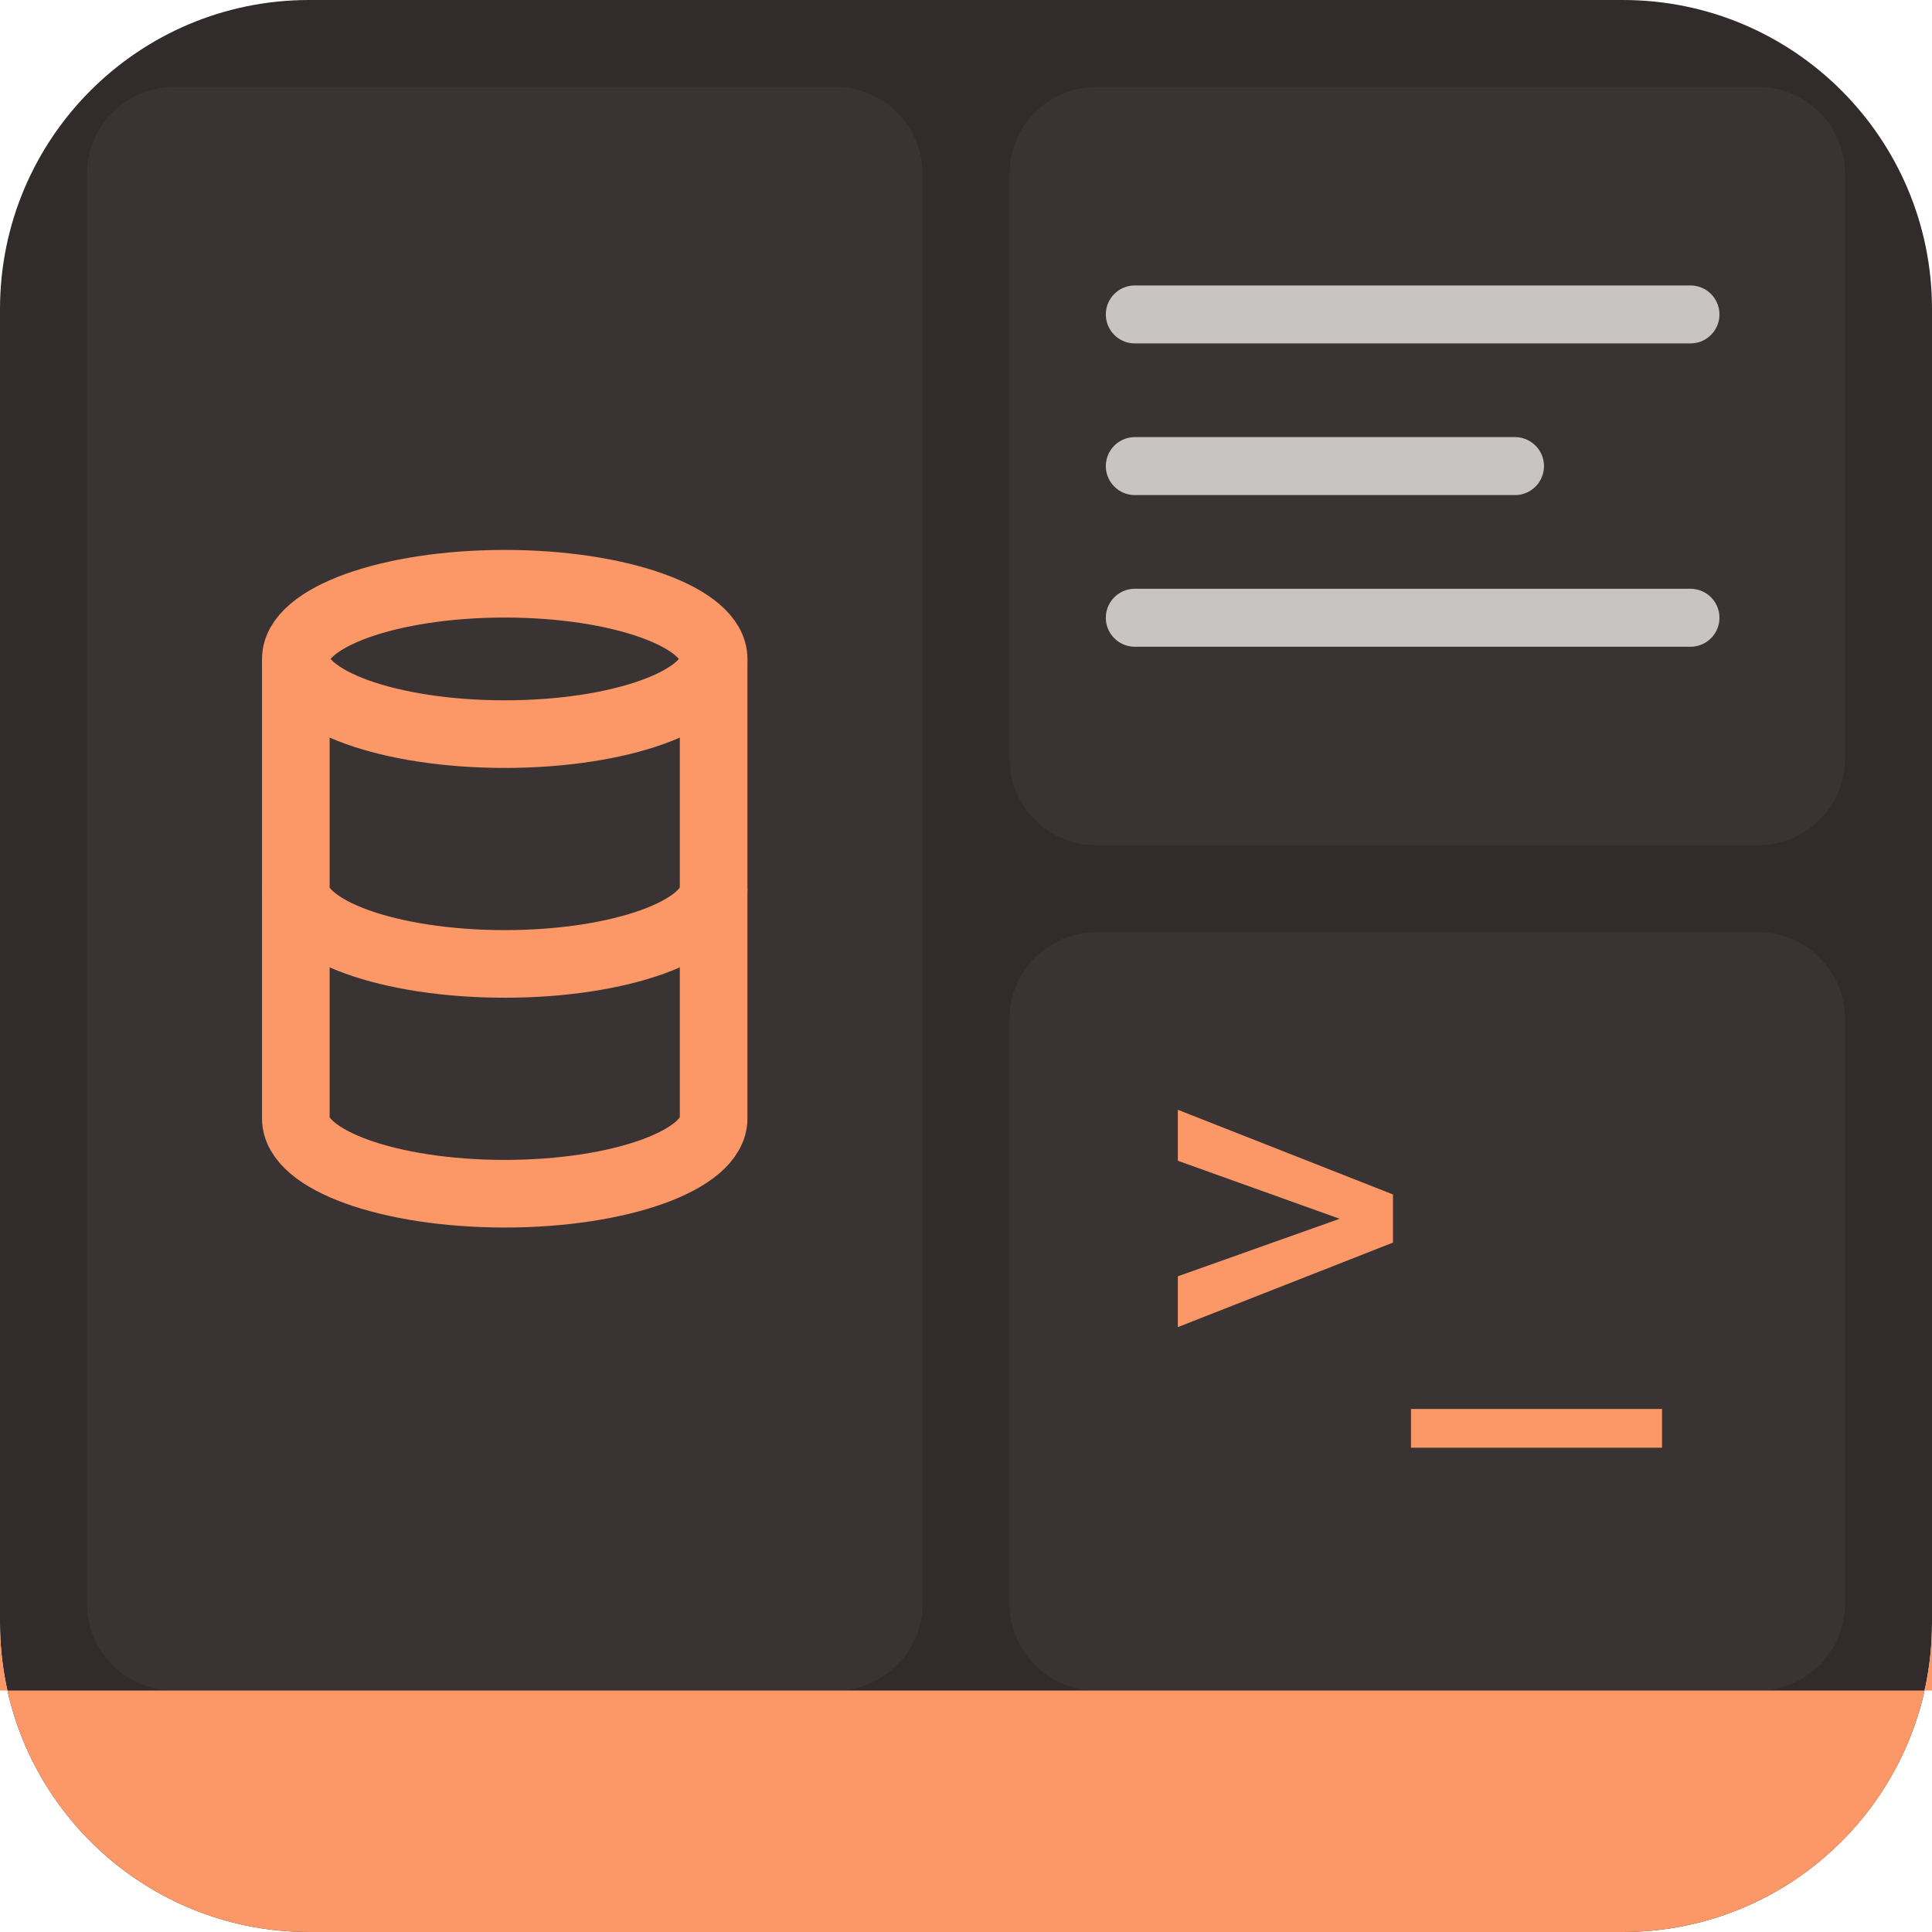
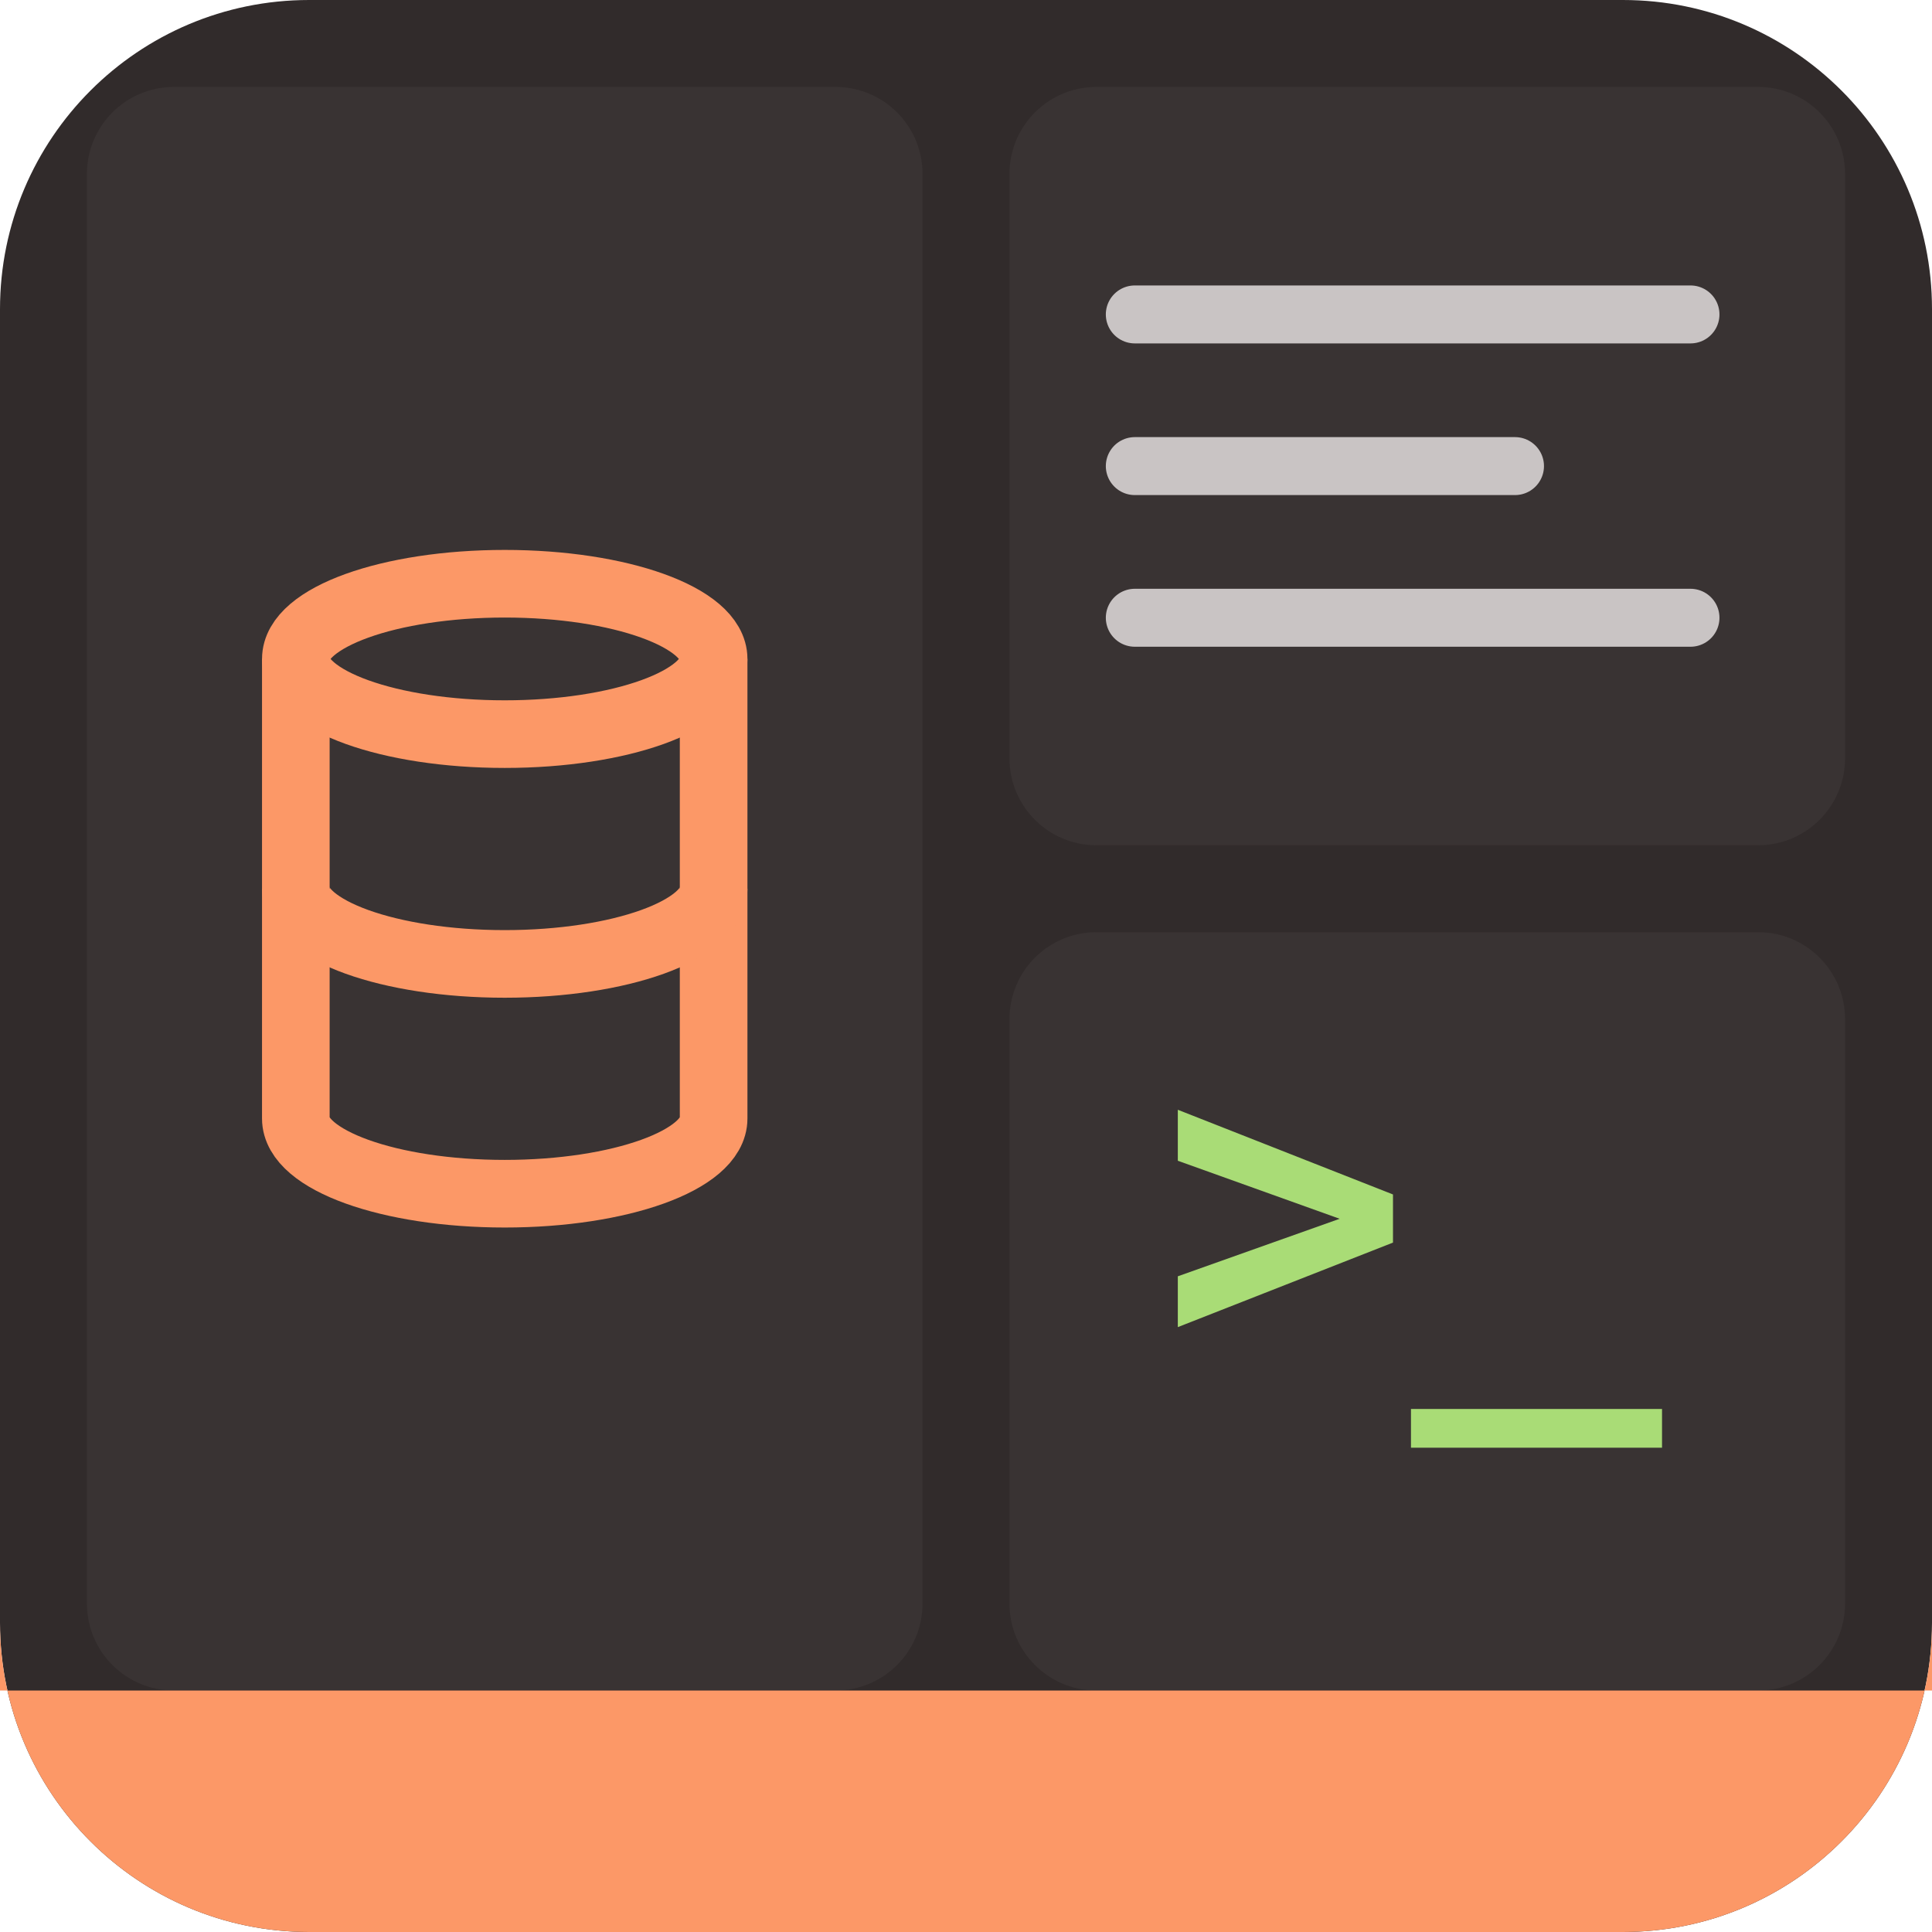
<svg xmlns="http://www.w3.org/2000/svg" viewBox="0 0 180 180" width="180" height="180">
  <rect x="0" y="0" width="180" height="180" rx="28.8" fill="#312b2b" />
  <rect x="8.1" y="8.1" width="77.85" height="149.4" rx="8.1" fill="#393333" />
  <rect x="94.05" y="8.1" width="77.85" height="70.65" rx="8.1" fill="#393333" />
  <rect x="94.05" y="86.85" width="77.85" height="70.65" rx="8.1" fill="#393333" />
  <path d="M0 157.5 h180 v-6.3 a28.8 28.8 0 0 1 -28.8 28.8 h-122.4 a28.8 28.8 0 0 1 -28.8 -28.8 z" fill="#fc9867" />
  <ellipse cx="47.025" cy="61.391" rx="19.462" ry="7.006" fill="none" stroke="#fc9867" stroke-width="6.3" />
  <path d="M27.562 61.391 v42.818 a19.462 7.006 0 0 0 38.925 0 v-42.818" fill="none" stroke="#fc9867" stroke-width="6.3" stroke-linejoin="round" />
  <path d="M27.562 82.8 a19.462 7.006 0 0 0 38.925 0" fill="none" stroke="#fc9867" stroke-width="6.3" />
  <line x1="105.727" y1="29.295" x2="157.498" y2="29.295" stroke="#c9c4c4" stroke-width="5.4" stroke-linecap="round" />
  <line x1="105.727" y1="43.425" x2="141.149" y2="43.425" stroke="#c9c4c4" stroke-width="5.4" stroke-linecap="round" />
  <line x1="105.727" y1="57.555" x2="157.498" y2="57.555" stroke="#c9c4c4" stroke-width="5.4" stroke-linecap="round" />
-   <text x="108.063" y="125.707" font-family="JetBrains Mono, Menlo, DejaVu Sans Mono, monospace" font-weight="700" font-size="38.858" fill="#fc9867">&gt;_</text>
+   <text x="108.063" y="125.707" font-family="JetBrains Mono, Menlo, DejaVu Sans Mono, monospace" font-weight="700" font-size="38.858" fill="#a9dc76">&gt;_</text>
</svg>
